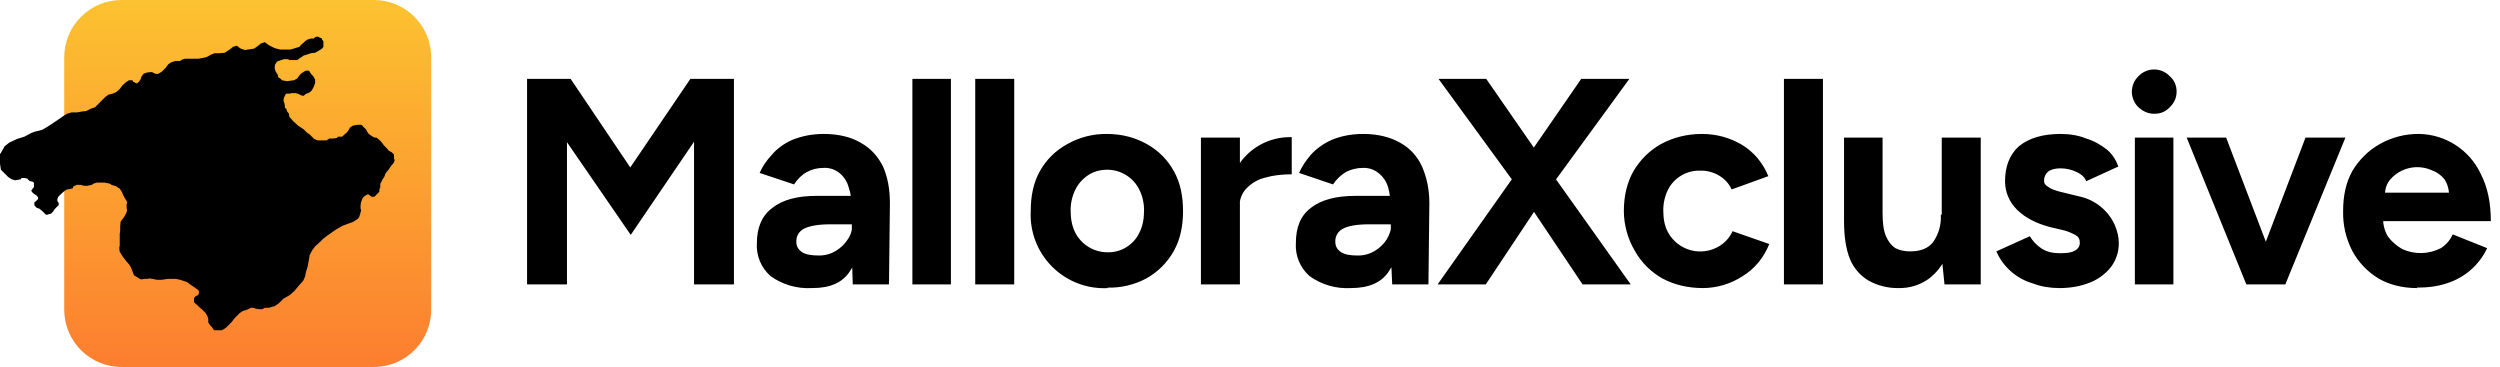
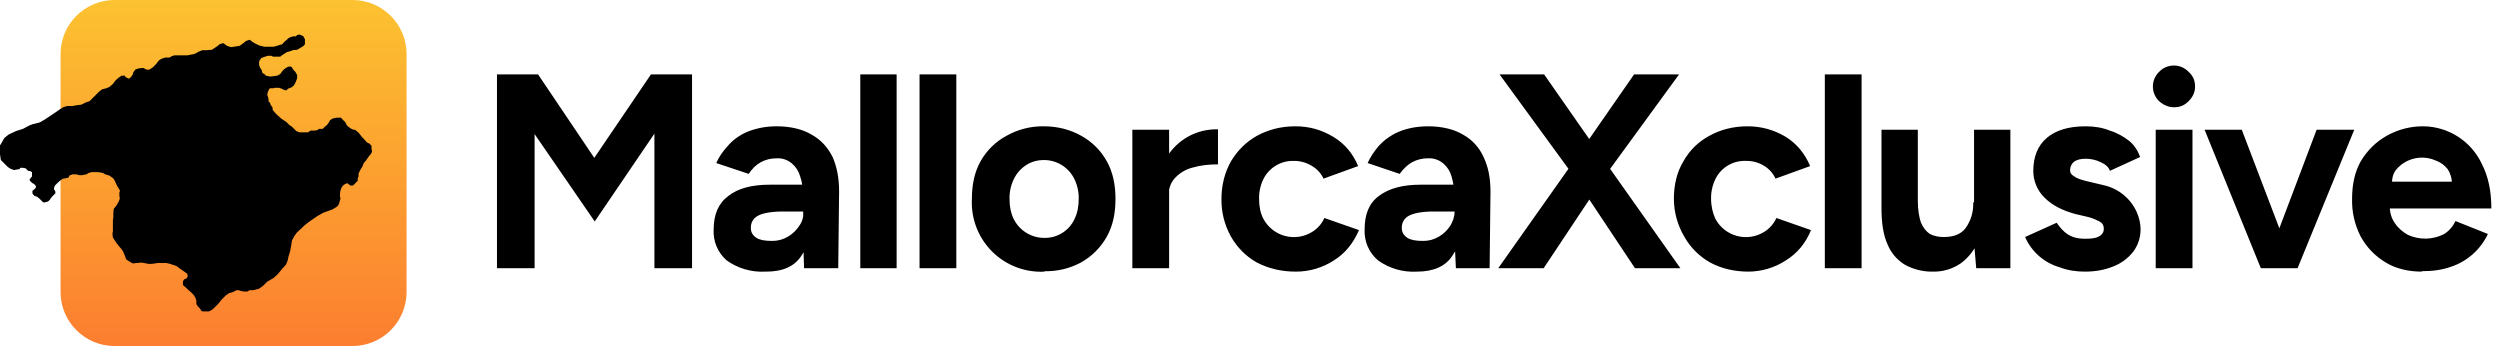
- <svg xmlns="http://www.w3.org/2000/svg" fill="none" viewBox="0 0 545 80">
+ <svg xmlns="http://www.w3.org/2000/svg" fill="none" viewBox="0 0 578 80">
  <rect width="80" height="80" x="14" fill="url(#a)" rx="12.5" />
-   <path fill="#000" d="m10 46.8-.8-.8-.6-.5-.6-.2a4 4 0 0 1-.4-.4l-.1-.2v-.6l.4-.3.3-.3.1-.2V43l-.3-.3v-.1l-.4-.2-.4-.3-.4-.5a10.1 10.1 0 0 1 .4-.6l.2-.2v-1l-.2-.1-.1-.1-.5-.1h-.1l-.3-.3-.3-.3h-.1l-.5-.1h-.6l-.2.3-1.2.2h-.1l-.8-.3-.6-.4-1-1-.6-.6a39.3 39.3 0 0 0-.2-1.3v-2.2h.1l.9-1.6 1-.8 1.7-.8 1.6-.5 1.5-.8.8-.3 1.6-.4 1.2-.7 2.4-1.6 1-.7.8-.5 1-.3h1.2l1.1-.2.9-.1 1-.5.9-.3.8-.8.5-.5 1-1 .7-.5h.1l.8-.2.7-.3.8-.7.3-.4.4-.5.7-.6.6-.4h.8c0 .2.2.4.3.4l.6.3a3.7 3.7 0 0 0 .5-.4l.4-.6s.1-.6.3-.7c.1-.2.3-.5.5-.5l.6-.2a11.6 11.6 0 0 0 1-.1l.4.2.4.2a8.4 8.4 0 0 0 .6 0l.8-.5.8-.8.6-.8.6-.4a9.3 9.3 0 0 1 .9-.3h1l.5-.3.6-.2h3l1-.2s.8-.1 1-.3a6.8 6.8 0 0 1 1.5-.7h1a14 14 0 0 1 1.2-.1l.6-.4.6-.4.6-.5.7-.2h.2l.5.4.3.2.9.3a94 94 0 0 0 2-.3 15.8 15.8 0 0 0 .7-.5l.5-.4s.3-.3.5-.3l.6-.2.2.1a4 4 0 0 0 1 .7l1 .5 1.2.3h2.2l.7-.2 1.3-.4.3-.4a28.8 28.8 0 0 0 .7-.6l.3-.3.5-.3a9.3 9.3 0 0 1 .7-.2h.6l.2-.2.1-.1.4-.1h.2l.9.4v.2l.3.4V10.2l-.2.3-.4.3-.5.3-.7.4a16.3 16.3 0 0 1-1 .1l-.2.1-.6.2-.7.2-.4.3-.5.3-.5.4a17 17 0 0 0-1 0h-.7l-.3-.2h-.9l-.6.2-.6.2-.4.2v.1l-.3.4-.1.4v.6l.2.6.4.6a18.4 18.4 0 0 1 .2.7l.4.2.4.4a13.2 13.2 0 0 0 1 .2l.8-.1.7-.1h.1l.7-.4.5-.7.4-.4.6-.4.4-.2H67.3l.2.2.3.5.3.3.3.4a3.2 3.2 0 0 1 .3.6v.7l-.3.8-.2.4-.3.5-.5.4-.5.2h-.1l-.3.2-.3.3-.5-.1a107 107 0 0 1-.6-.3l-.6-.2a38 38 0 0 1-1 0l-.2.1h-.8l-.3.2v.1l-.3.6-.1.6a1.9 1.9 0 0 0 .2.6l.1.6v.4l.3.2.2.6.4.5c0 .1 0 .7.2.8l.7.8a55.3 55.3 0 0 0 1.1 1l1.2.8.7.7.6.4.5.5.5.5.7.3h2a5.6 5.6 0 0 1 .6-.4h.8l.7-.1h.1l.3-.3H74.6l.1-.1.4-.4.5-.4.5-.7.2-.4.6-.4a8 8 0 0 1 1-.2h.9l.2.2a5.7 5.7 0 0 0 .8.8 5.4 5.4 0 0 0 .3.6l.3.4.7.5.6.3h.4l.1.1.5.4.4.4.6.8.6.6.5.6a3.3 3.3 0 0 1 .6.3l.5.5V34.6c.1.1.2.5 0 .7 0 .2-.5.7-.5.7l-.3.4-.4.6a5.7 5.7 0 0 1-.5.6l-.2.3-.2.6-.4.6-.2.4a5.7 5.7 0 0 1-.3.6v.7l-.2.5v.5l-.4.4-.4.4c-.1.2-.3.3-.4.3H81l-.1-.1-.3-.2-.2-.2h-.3a3.5 3.5 0 0 1-.4.2l-.4.3-.3.4a7.3 7.3 0 0 1-.3.8l-.1.7v.7c.1.1.2.4 0 .8a6.7 6.7 0 0 1-.3 1l-.3.4-.6.4-.5.3-2.2.8-1.4.8-1 .7-1 .7-.9.7-.7.7-1 .9-.6.8-.6 1.1-.2 1.3-.2 1v.1l-.4 1.3-.2 1-.4.9-.9 1-1 1.2-1 .9-1.4.8-1 1-1 .7h-.2l-1 .3h-.9l-.5.3h-.7l-.7-.1-.6-.2h-.5l-.8.4-1 .3-.7.5-1 1-.7.9-.7.7-.4.4-.5.4-.6.3h-1.5l-.2-.1-.4-.6-.4-.4-.4-.6v-.8l-.2-.6-.4-.7-.7-.7-.5-.4-.5-.5-.8-.7V65a13 13 0 0 1 .4-.5l.4-.1.1-.1.2-.5-.1-.5-.7-.5-1-.7-.8-.6-.6-.2a9 9 0 0 1-.9-.3l-.9-.2h-1.9l-1.3.2h-.9a39 39 0 0 0-1.6-.3l-.8.1h-.4s-.8.2-1 0a35.2 35.2 0 0 0-1.3-.8l-.3-.8a287.3 287.3 0 0 1-.4-1l-.4-.6a16.8 16.8 0 0 1-1.3-1.6l-.7-1.1c0-.1-.2-1 0-1.3V51l.1-.7v-1l.1-1 .7-.9a49.3 49.3 0 0 0 .5-.9l.2-.6-.1-.6V44.5s.2-.4.1-.5l-.3-.5-.3-.5-.3-.6a3.2 3.2 0 0 0-.2-.5l-.5-.8H26l-.7-.5-1-.3a2 2 0 0 0-.5-.3 10 10 0 0 1-1-.2h-.6a16.8 16.8 0 0 0-1.1 0l-.6.2c-.2 0-.4.3-.5.3l-1 .2h-.7l-.7-.2h-1v.1s-.6.1-.6.3l-.2.4h-.2l-.3.1-.7.1a7 7 0 0 0-.5.3l-.7.6-.3.3-.4.4-.2.5v.5h.1l.2.4v.4a17 17 0 0 0-.8.8l-.3.4-.1.2-.4.4-.1.1-.5.1-.2.1H10ZM114.9 62V17.2h9.5l13 19.3 13.1-19.3h9.5V62h-8.7V30.9l-13.8 20.3L123.6 31v31H115Zm71 0-.2-6.5v-9.7c0-2-.2-3.6-.7-5a6 6 0 0 0-1.9-3 5 5 0 0 0-3.5-1.2c-1.4 0-2.6.3-3.7.9-1.1.6-2 1.5-2.8 2.7l-7.5-2.5c.6-1.4 1.5-2.7 2.7-4 1.1-1.3 2.6-2.4 4.4-3.2 2-.8 4.2-1.3 6.9-1.3 3.2 0 6 .7 8 1.9 2.2 1.2 3.8 3 4.9 5.2 1 2.3 1.5 4.9 1.5 8l-.2 17.7h-7.9Zm-9 .8a14 14 0 0 1-8.9-2.6A8.8 8.8 0 0 1 165 53c0-3.4 1.1-6 3.4-7.7 2.3-1.8 5.5-2.6 9.6-2.6h8.2v6.2h-5.2c-2.8 0-4.7.4-5.8 1a3 3 0 0 0-1.6 2.8c0 1 .4 1.7 1.3 2.3.8.5 2 .7 3.6.7a7 7 0 0 0 3.7-1 8 8 0 0 0 2.6-2.5c.7-1 1-2.1 1-3.3h2c0 4.4-.8 7.8-2.5 10.2-1.6 2.5-4.3 3.7-8.2 3.7Zm22-.8V17.2h8.4V62h-8.5Zm13.7 0V17.2h8.5V62h-8.5Zm29 .8A16 16 0 0 1 224.7 46c0-3.3.6-6.2 2-8.7a15 15 0 0 1 6-5.9 17 17 0 0 1 8.6-2.2c3.3 0 6.2.8 8.7 2.2a15 15 0 0 1 5.9 5.9c1.4 2.5 2 5.4 2 8.7 0 3.3-.6 6.2-2 8.7a15.5 15.5 0 0 1-6 6 17 17 0 0 1-8.5 2Zm0-7.8a7.5 7.5 0 0 0 6.8-4.3c.7-1.4 1-3 1-4.7a10 10 0 0 0-1-4.6 7.8 7.8 0 0 0-7-4.4c-1.6 0-3 .4-4.2 1.2a8 8 0 0 0-2.8 3.2 10 10 0 0 0-1 4.6c0 1.7.3 3.3 1 4.7a7.9 7.9 0 0 0 7.1 4.3Zm26-9.8c0-3.5.7-6.3 2-8.6a13.4 13.4 0 0 1 12-6.7V38c-2 0-4 .2-5.7.7-1.7.4-3 1.2-4.1 2.3-1 1-1.6 2.4-1.6 4h-2.5ZM261.8 62V30h8.5v32h-8.5Zm41.7 0-.3-6.5v-9.7c0-2-.2-3.6-.6-5a6 6 0 0 0-2-3 5 5 0 0 0-3.4-1.2c-1.4 0-2.6.3-3.8.9-1 .6-2 1.5-2.8 2.7l-7.4-2.5c.6-1.4 1.5-2.7 2.6-4 1.2-1.3 2.7-2.4 4.5-3.2 1.9-.8 4.2-1.3 6.9-1.3 3.2 0 5.9.7 8 1.9 2.2 1.2 3.8 3 4.8 5.2 1 2.3 1.6 4.9 1.6 8l-.2 17.7h-8Zm-9 .8a14 14 0 0 1-9-2.6 8.8 8.8 0 0 1-3-7.2c0-3.4 1-6 3.3-7.7 2.3-1.8 5.6-2.6 9.7-2.6h8.1v6.2h-5.2c-2.7 0-4.7.4-5.7 1a3 3 0 0 0-1.6 2.8c0 1 .4 1.7 1.3 2.3.8.5 2 .7 3.5.7a7 7 0 0 0 3.8-1 8 8 0 0 0 2.6-2.5c.6-1 1-2.1 1-3.3h2c0 4.4-.8 7.8-2.5 10.2-1.6 2.5-4.4 3.7-8.3 3.7Zm18.9-.8 17.3-24.5 14-20.3h10.5l-17 23.3L323.9 62h-10.5Zm31.6 0-14.4-21.5-17-23.3H324l14 20.2L355.5 62H345Zm26.3.8c-3.3 0-6.3-.7-8.9-2.1a15.7 15.7 0 0 1-6-6A17.3 17.3 0 0 1 354 46c0-3.3.7-6.2 2.1-8.7 1.5-2.5 3.5-4.5 6-5.9 2.6-1.4 5.6-2.2 8.9-2.2 3.2 0 6.1.8 8.8 2.4 2.6 1.6 4.5 3.9 5.7 6.8l-8 2.9a6.7 6.7 0 0 0-2.7-3 7.7 7.7 0 0 0-4.2-1.1 7.6 7.6 0 0 0-7 4.2 10 10 0 0 0-1 4.6c0 1.7.3 3.3 1 4.6a8 8 0 0 0 11.3 3 7.3 7.3 0 0 0 2.8-3.2l8 2.8c-1.2 3-3.2 5.4-5.8 7a16 16 0 0 1-8.8 2.6Zm17.6-.8V17.2h8.5V62h-8.5Zm35 0-.6-5.9V30h8.5v32h-8ZM402 46.4V30h8.4v16.4h-8.4Zm8.4 0c0 2.1.2 3.8.7 5 .5 1.2 1.2 2.1 2.1 2.7 1 .5 2 .7 3.2.7 2.2 0 3.9-.6 5-2a9.4 9.4 0 0 0 1.7-6h3a22 22 0 0 1-1.6 8.7c-1 2.3-2.4 4.1-4.2 5.4a10.9 10.9 0 0 1-6.4 1.9 13 13 0 0 1-6.5-1.6 9.8 9.8 0 0 1-4.1-4.7c-.9-2.2-1.3-5-1.3-8.4v-1.7h8.4Zm38.6 16.4c-2 0-4-.3-5.8-1a12.5 12.5 0 0 1-8-7l7.3-3.3c.6 1 1.5 2 2.6 2.7 1.1.7 2.4 1 3.9 1 1.4 0 2.5-.1 3.2-.5.8-.4 1.2-1 1.2-1.8s-.3-1.3-1-1.7c-.6-.3-1.4-.7-2.5-1l-3-.7c-3-.8-5.4-2-7.2-3.8a8.6 8.6 0 0 1-2.6-6.2c0-3.2 1-5.8 3-7.6 2.2-1.8 5.2-2.7 9.1-2.7 2 0 3.9.3 5.6 1 1.7.5 3.2 1.4 4.5 2.4 1.2 1 2 2.3 2.5 3.7l-7 3.2c-.3-.8-1-1.5-2.1-2a8 8 0 0 0-3.5-.8c-1.1 0-2 .2-2.7.7-.6.5-.9 1.2-.9 2 0 .6.3 1 1 1.4.5.4 1.4.7 2.5 1l4.1 1a11 11 0 0 1 7.8 6.2c.6 1.4.9 2.7.9 4 0 2-.6 3.7-1.7 5.2a10.9 10.9 0 0 1-4.6 3.4c-2 .8-4.2 1.2-6.6 1.2Zm16.4-.8V30h8.4v32h-8.4Zm4.2-37.2c-1.3 0-2.4-.5-3.4-1.4a4.7 4.7 0 0 1 0-6.8 4.7 4.7 0 0 1 6.8 0c1 .9 1.5 2 1.5 3.4 0 1.3-.5 2.4-1.5 3.4s-2 1.4-3.4 1.4ZM490.4 62l12.2-32h8.7l-13.1 32h-7.8Zm-.7 0-13-32h8.6l12.2 32h-7.8Zm37.2.8c-3.1 0-6-.7-8.4-2.1a15.8 15.8 0 0 1-5.7-6 18 18 0 0 1-2-8.7c0-3.3.6-6.2 2-8.7 1.5-2.5 3.5-4.5 6-5.9a17 17 0 0 1 8.6-2.2 15.1 15.1 0 0 1 13.4 8.7c1.5 2.9 2.2 6.3 2.2 10.3h-24.3l.8-.7c0 1.6.4 3 1.1 4.1.9 1.2 1.9 2 3.1 2.7a9.6 9.6 0 0 0 8.4-.2c1.1-.7 2-1.7 2.6-3l7.5 3a14.5 14.5 0 0 1-8.6 7.6c-2 .7-4.2 1-6.7 1Zm-7-20-.7-.8h15.4l-.7.7c0-1.5-.4-2.7-1-3.6-.8-1-1.7-1.6-2.8-2a7.8 7.8 0 0 0-9 2c-.8.9-1.2 2.1-1.2 3.6Z" />
+   <path fill="#000" d="m10 46.8-.8-.8-.6-.5-.6-.2a4 4 0 0 1-.4-.4l-.1-.2v-.6l.4-.3.3-.3.1-.2V43l-.3-.3v-.1l-.4-.2-.4-.3-.4-.5a10.1 10.1 0 0 1 .4-.6l.2-.2v-1l-.2-.1-.1-.1-.5-.1h-.1l-.3-.3-.3-.3h-.1l-.5-.1h-.6l-.2.3-1.2.2h-.1l-.8-.3-.6-.4-1-1-.6-.6a39.3 39.3 0 0 0-.2-1.3v-2.2h.1l.9-1.6 1-.8 1.7-.8 1.6-.5 1.5-.8.8-.3 1.6-.4 1.2-.7 2.4-1.6 1-.7.8-.5 1-.3h1.2l1.1-.2.9-.1 1-.5.9-.3.8-.8.5-.5 1-1 .7-.5h.1l.8-.2.7-.3.8-.7.3-.4.4-.5.7-.6.6-.4h.8c0 .2.2.4.3.4l.6.3a3.7 3.7 0 0 0 .5-.4l.4-.6s.1-.6.3-.7c.1-.2.3-.5.5-.5l.6-.2a11.6 11.6 0 0 0 1-.1l.4.2.4.2a8.4 8.4 0 0 0 .6 0l.8-.5.8-.8.6-.8.6-.4a9.3 9.3 0 0 1 .9-.3h1l.5-.3.6-.2h3l1-.2s.8-.1 1-.3a6.8 6.8 0 0 1 1.5-.7h1a14 14 0 0 1 1.2-.1l.6-.4.6-.4.6-.5.7-.2h.2l.5.4.3.2.9.3a94 94 0 0 0 2-.3 15.8 15.8 0 0 0 .7-.5l.5-.4s.3-.3.5-.3l.6-.2.2.1a4 4 0 0 0 1 .7l1 .5 1.2.3h2.2l.7-.2 1.3-.4.3-.4a28.8 28.8 0 0 0 .7-.6l.3-.3.5-.3a9.3 9.3 0 0 1 .7-.2h.6l.2-.2.1-.1.4-.1h.2l.9.4v.2l.3.4V10.2l-.2.3-.4.3-.5.3-.7.4a16.3 16.3 0 0 1-1 .1l-.2.1-.6.2-.7.2-.4.3-.5.3-.5.4a17 17 0 0 0-1 0h-.7l-.3-.2h-.9l-.6.2-.6.2-.4.2v.1l-.3.4-.1.4v.6l.2.6.4.6a18.4 18.4 0 0 1 .2.7l.4.2.4.4a13.2 13.2 0 0 0 1 .2l.8-.1.7-.1h.1l.7-.4.5-.7.4-.4.6-.4.4-.2H67.3l.2.2.3.5.3.3.3.4a3.2 3.2 0 0 1 .3.6v.7l-.3.8-.2.4-.3.5-.5.4-.5.2h-.1l-.3.2-.3.3-.5-.1a107 107 0 0 1-.6-.3l-.6-.2a38 38 0 0 1-1 0l-.2.1h-.8l-.3.2v.1l-.3.6-.1.6a1.9 1.9 0 0 0 .2.6l.1.6v.4l.3.2.2.6.4.5c0 .1 0 .7.2.8l.7.8a55.3 55.3 0 0 0 1.1 1l1.2.8.7.7.6.4.5.5.5.5.7.3h2a5.6 5.6 0 0 1 .6-.4h.8l.7-.1h.1l.3-.3H74.6l.1-.1.4-.4.5-.4.5-.7.2-.4.6-.4a8 8 0 0 1 1-.2h.9l.2.2a5.7 5.7 0 0 0 .8.8 5.4 5.4 0 0 0 .3.6l.3.4.7.5.6.3h.4l.1.1.5.4.4.4.6.8.6.6.5.6a3.3 3.3 0 0 1 .6.3l.5.5V34.6c.1.1.2.5 0 .7 0 .2-.5.7-.5.7l-.3.4-.4.6a5.7 5.7 0 0 1-.5.6l-.2.3-.2.6-.4.6-.2.4a5.7 5.7 0 0 1-.3.6v.7l-.2.5v.5l-.4.4-.4.4c-.1.2-.3.3-.4.3H81l-.1-.1-.3-.2-.2-.2h-.3a3.5 3.5 0 0 1-.4.2l-.4.3-.3.4a7.3 7.3 0 0 1-.3.8l-.1.7v.7c.1.1.2.4 0 .8a6.7 6.7 0 0 1-.3 1l-.3.4-.6.4-.5.3-2.2.8-1.4.8-1 .7-1 .7-.9.7-.7.7-1 .9-.6.8-.6 1.1-.2 1.3-.2 1v.1l-.4 1.3-.2 1-.4.9-.9 1-1 1.2-1 .9-1.4.8-1 1-1 .7h-.2l-1 .3h-.9l-.5.3h-.7l-.7-.1-.6-.2h-.5l-.8.4-1 .3-.7.5-1 1-.7.9-.7.7-.4.4-.5.4-.6.3h-1.5l-.2-.1-.4-.6-.4-.4-.4-.6v-.8l-.2-.6-.4-.7-.7-.7-.5-.4-.5-.5-.8-.7V65a13 13 0 0 1 .4-.5l.4-.1.1-.1.2-.5-.1-.5-.7-.5-1-.7-.8-.6-.6-.2a9 9 0 0 1-.9-.3l-.9-.2h-1.9l-1.3.2h-.9a39 39 0 0 0-1.6-.3l-.8.1h-.4s-.8.2-1 0a35.2 35.2 0 0 0-1.3-.8l-.3-.8a287.3 287.3 0 0 1-.4-1l-.4-.6a16.8 16.8 0 0 1-1.3-1.6l-.7-1.1c0-.1-.2-1 0-1.3V51l.1-.7v-1l.1-1 .7-.9a49.3 49.3 0 0 0 .5-.9l.2-.6-.1-.6V44.5s.2-.4.1-.5l-.3-.5-.3-.5-.3-.6a3.2 3.2 0 0 0-.2-.5l-.5-.8H26l-.7-.5-1-.3a2 2 0 0 0-.5-.3 10 10 0 0 1-1-.2h-.6a16.8 16.8 0 0 0-1.1 0l-.6.2c-.2 0-.4.3-.5.3l-1 .2h-.7l-.7-.2h-1v.1s-.6.1-.6.3l-.2.4h-.2l-.3.1-.7.1a7 7 0 0 0-.5.3l-.7.6-.3.3-.4.4-.2.5v.5h.1l.2.4v.4a17 17 0 0 0-.8.8l-.3.4-.1.2-.4.4-.1.1-.5.1-.2.1H10ZM114.9 62V17.2h9.5l13 19.3 13.1-19.3h9.5V62h-8.7V30.9l-13.8 20.3L123.6 31v31H115Zm71 0-.2-6.5v-9.7c0-2-.2-3.6-.7-5a6 6 0 0 0-1.9-3 5 5 0 0 0-3.5-1.2c-1.4 0-2.6.3-3.7.9-1.1.6-2 1.5-2.8 2.7l-7.5-2.5c.6-1.4 1.5-2.7 2.7-4 1.1-1.3 2.6-2.4 4.4-3.2 2-.8 4.2-1.3 6.9-1.3 3.2 0 6 .7 8 1.9 2.2 1.2 3.8 3 4.9 5.2 1 2.3 1.5 4.9 1.5 8l-.2 17.7h-7.9Zm-9 .8a14 14 0 0 1-8.9-2.6A8.8 8.8 0 0 1 165 53c0-3.4 1.1-6 3.4-7.7 2.3-1.8 5.5-2.6 9.6-2.6h8.2v6.2h-5.2c-2.8 0-4.7.4-5.8 1a3 3 0 0 0-1.6 2.8c0 1 .4 1.7 1.3 2.3.8.5 2 .7 3.6.7a7 7 0 0 0 3.7-1 8 8 0 0 0 2.6-2.5c.7-1 1-2.1 1-3.3h2c0 4.4-.8 7.8-2.5 10.2-1.6 2.5-4.3 3.7-8.2 3.7Zm22-.8V17.2h8.4V62h-8.5Zm13.7 0V17.2h8.5V62h-8.5Zm29 .8A16 16 0 0 1 224.7 46c0-3.3.6-6.2 2-8.7a15 15 0 0 1 6-5.9 17 17 0 0 1 8.6-2.2c3.3 0 6.2.8 8.7 2.2a15 15 0 0 1 5.9 5.9c1.4 2.5 2 5.4 2 8.7 0 3.3-.6 6.2-2 8.7a15.5 15.5 0 0 1-6 6 17 17 0 0 1-8.5 2Zm0-7.8a7.5 7.5 0 0 0 6.8-4.3c.7-1.4 1-3 1-4.7a10 10 0 0 0-1-4.6 7.8 7.8 0 0 0-7-4.4c-1.6 0-3 .4-4.2 1.2a8 8 0 0 0-2.8 3.2 10 10 0 0 0-1 4.6c0 1.7.3 3.3 1 4.7a7.9 7.9 0 0 0 7.1 4.3Zm26-9.8c0-3.5.7-6.3 2-8.6a13.4 13.4 0 0 1 12-6.7V38c-2 0-4 .2-5.7.7-1.7.4-3 1.2-4.1 2.3-1 1-1.6 2.4-1.6 4h-2.5ZM261.8 62V30h8.5v32h-8.5Zm37.8.8c-3.3 0-6.3-.7-9-2.1a15.7 15.7 0 0 1-6-6 17.3 17.3 0 0 1-2.2-8.7c0-3.3.8-6.2 2.2-8.7 1.5-2.5 3.5-4.5 6-5.9 2.6-1.4 5.5-2.2 8.9-2.2 3.2 0 6 .8 8.7 2.4 2.7 1.6 4.6 3.9 5.8 6.8l-8 2.9a6.7 6.7 0 0 0-2.8-3 7.7 7.7 0 0 0-4.1-1.1 7.6 7.6 0 0 0-7 4.2 10 10 0 0 0-1 4.6c0 1.7.3 3.3 1 4.6a8 8 0 0 0 11.3 3 7.3 7.3 0 0 0 2.8-3.2l8 2.8c-1.3 3-3.2 5.4-5.8 7a16 16 0 0 1-8.8 2.6Zm37-.8-.3-6.5v-9.7c0-2-.3-3.6-.7-5a6 6 0 0 0-1.9-3 5 5 0 0 0-3.5-1.2c-1.4 0-2.6.3-3.7.9-1.1.6-2 1.5-2.9 2.7l-7.4-2.5c.6-1.4 1.5-2.7 2.6-4 1.2-1.3 2.7-2.4 4.5-3.2 1.9-.8 4.2-1.3 6.9-1.3 3.2 0 6 .7 8 1.9 2.2 1.2 3.8 3 4.8 5.2 1.1 2.3 1.6 4.9 1.6 8l-.2 17.7h-7.9Zm-9 .8a14 14 0 0 1-9-2.6 8.8 8.8 0 0 1-3.1-7.2c0-3.4 1-6 3.3-7.7 2.4-1.8 5.6-2.6 9.7-2.6h8.1v6.2h-5.1c-2.8 0-4.7.4-5.8 1a3 3 0 0 0-1.6 2.8c0 1 .4 1.7 1.3 2.3.8.5 2 .7 3.6.7a7 7 0 0 0 3.7-1 8 8 0 0 0 2.6-2.5c.6-1 1-2.1 1-3.3h2c0 4.4-.8 7.8-2.5 10.2-1.6 2.5-4.4 3.7-8.2 3.7Zm18.8-.8 17.3-24.5 14.1-20.3h10.4l-17 23.3L356.9 62h-10.5Zm31.6 0-14.3-21.5-17-23.3H357l14.1 20.2L388.5 62h-10.6Zm26.3.8c-3.3 0-6.3-.7-8.9-2.1a15.7 15.7 0 0 1-6-6A17.3 17.3 0 0 1 387 46c0-3.3.7-6.2 2.2-8.7 1.4-2.5 3.4-4.5 6-5.9 2.5-1.4 5.5-2.2 8.8-2.2 3.2 0 6.1.8 8.8 2.4 2.6 1.6 4.5 3.9 5.7 6.8l-8 2.9a6.7 6.7 0 0 0-2.7-3 7.7 7.7 0 0 0-4.2-1.1 7.5 7.5 0 0 0-7 4.2 10 10 0 0 0-1 4.6c0 1.7.4 3.3 1 4.6a8 8 0 0 0 11.3 3 7.3 7.3 0 0 0 2.8-3.2l8 2.8c-1.2 3-3.2 5.4-5.8 7a16 16 0 0 1-8.8 2.6Zm17.6-.8V17.2h8.5V62h-8.5Zm35 0-.5-5.9V30h8.4v32h-8ZM435 46.4V30h8.4v16.4h-8.4Zm8.4 0c0 2.1.3 3.8.7 5 .5 1.2 1.2 2.1 2.1 2.7 1 .5 2 .7 3.2.7 2.2 0 3.9-.6 5-2a9.4 9.4 0 0 0 1.8-6h2.8a22 22 0 0 1-1.5 8.7c-1 2.3-2.4 4.1-4.2 5.4a10.9 10.9 0 0 1-6.4 1.9 13 13 0 0 1-6.5-1.6 9.8 9.8 0 0 1-4-4.7c-1-2.2-1.4-5-1.4-8.4v-1.7h8.4Zm38.6 16.4c-2 0-4-.3-5.8-1a12.5 12.5 0 0 1-8-7l7.3-3.3c.7 1 1.5 2 2.6 2.7 1.1.7 2.4 1 3.9 1 1.4 0 2.5-.1 3.2-.5.8-.4 1.2-1 1.2-1.8s-.3-1.3-1-1.7c-.6-.3-1.4-.7-2.5-1l-3-.7c-3-.8-5.4-2-7.2-3.8a8.6 8.6 0 0 1-2.6-6.2c0-3.2 1-5.8 3.1-7.6 2.1-1.8 5.1-2.7 9-2.7 2 0 3.9.3 5.6 1 1.7.5 3.2 1.4 4.5 2.4 1.2 1 2 2.3 2.5 3.7l-7 3.2c-.2-.8-1-1.5-2.1-2a8 8 0 0 0-3.5-.8c-1.1 0-2 .2-2.7.7-.6.5-.9 1.2-.9 2 0 .6.3 1 1 1.4.5.4 1.4.7 2.5 1l4.2 1A11 11 0 0 1 494 49c.6 1.4.9 2.7.9 4 0 2-.6 3.7-1.7 5.2a10.9 10.9 0 0 1-4.6 3.4c-2 .8-4.1 1.2-6.6 1.2Zm16.4-.8V30h8.5v32h-8.5Zm4.2-37.2c-1.2 0-2.4-.5-3.4-1.4a4.7 4.7 0 0 1 0-6.8 4.7 4.7 0 0 1 6.8 0c1 .9 1.5 2 1.5 3.4 0 1.3-.5 2.4-1.5 3.4s-2 1.4-3.4 1.4ZM523.5 62l12.1-32h8.7l-13.1 32h-7.7Zm-.8 0-13-32h8.6l12.2 32h-7.8Zm37.2.8c-3.1 0-6-.7-8.3-2.1a15.8 15.8 0 0 1-5.8-6 18 18 0 0 1-2-8.7c0-3.3.6-6.2 2-8.7 1.5-2.5 3.5-4.5 6-5.9a17 17 0 0 1 8.6-2.2 15.1 15.1 0 0 1 13.4 8.7c1.5 2.9 2.2 6.3 2.2 10.3h-24.3l.8-.7c0 1.6.4 3 1.2 4.1.8 1.2 1.8 2 3 2.7a9.6 9.6 0 0 0 8.4-.2c1.1-.7 2-1.7 2.6-3l7.5 3a14.5 14.5 0 0 1-8.6 7.6c-2 .7-4.1 1-6.7 1Zm-7-20-.7-.8h15.4l-.7.7c0-1.5-.4-2.7-1-3.6-.8-1-1.7-1.6-2.8-2a7.8 7.8 0 0 0-9 2c-.8.9-1.1 2.1-1.1 3.6Z" />
  <defs>
    <linearGradient id="a" x1="54" x2="54" y1="0" y2="80" gradientUnits="userSpaceOnUse">
      <stop stop-color="#FCC230" />
      <stop offset="1" stop-color="#FC7E30" />
    </linearGradient>
  </defs>
</svg>
